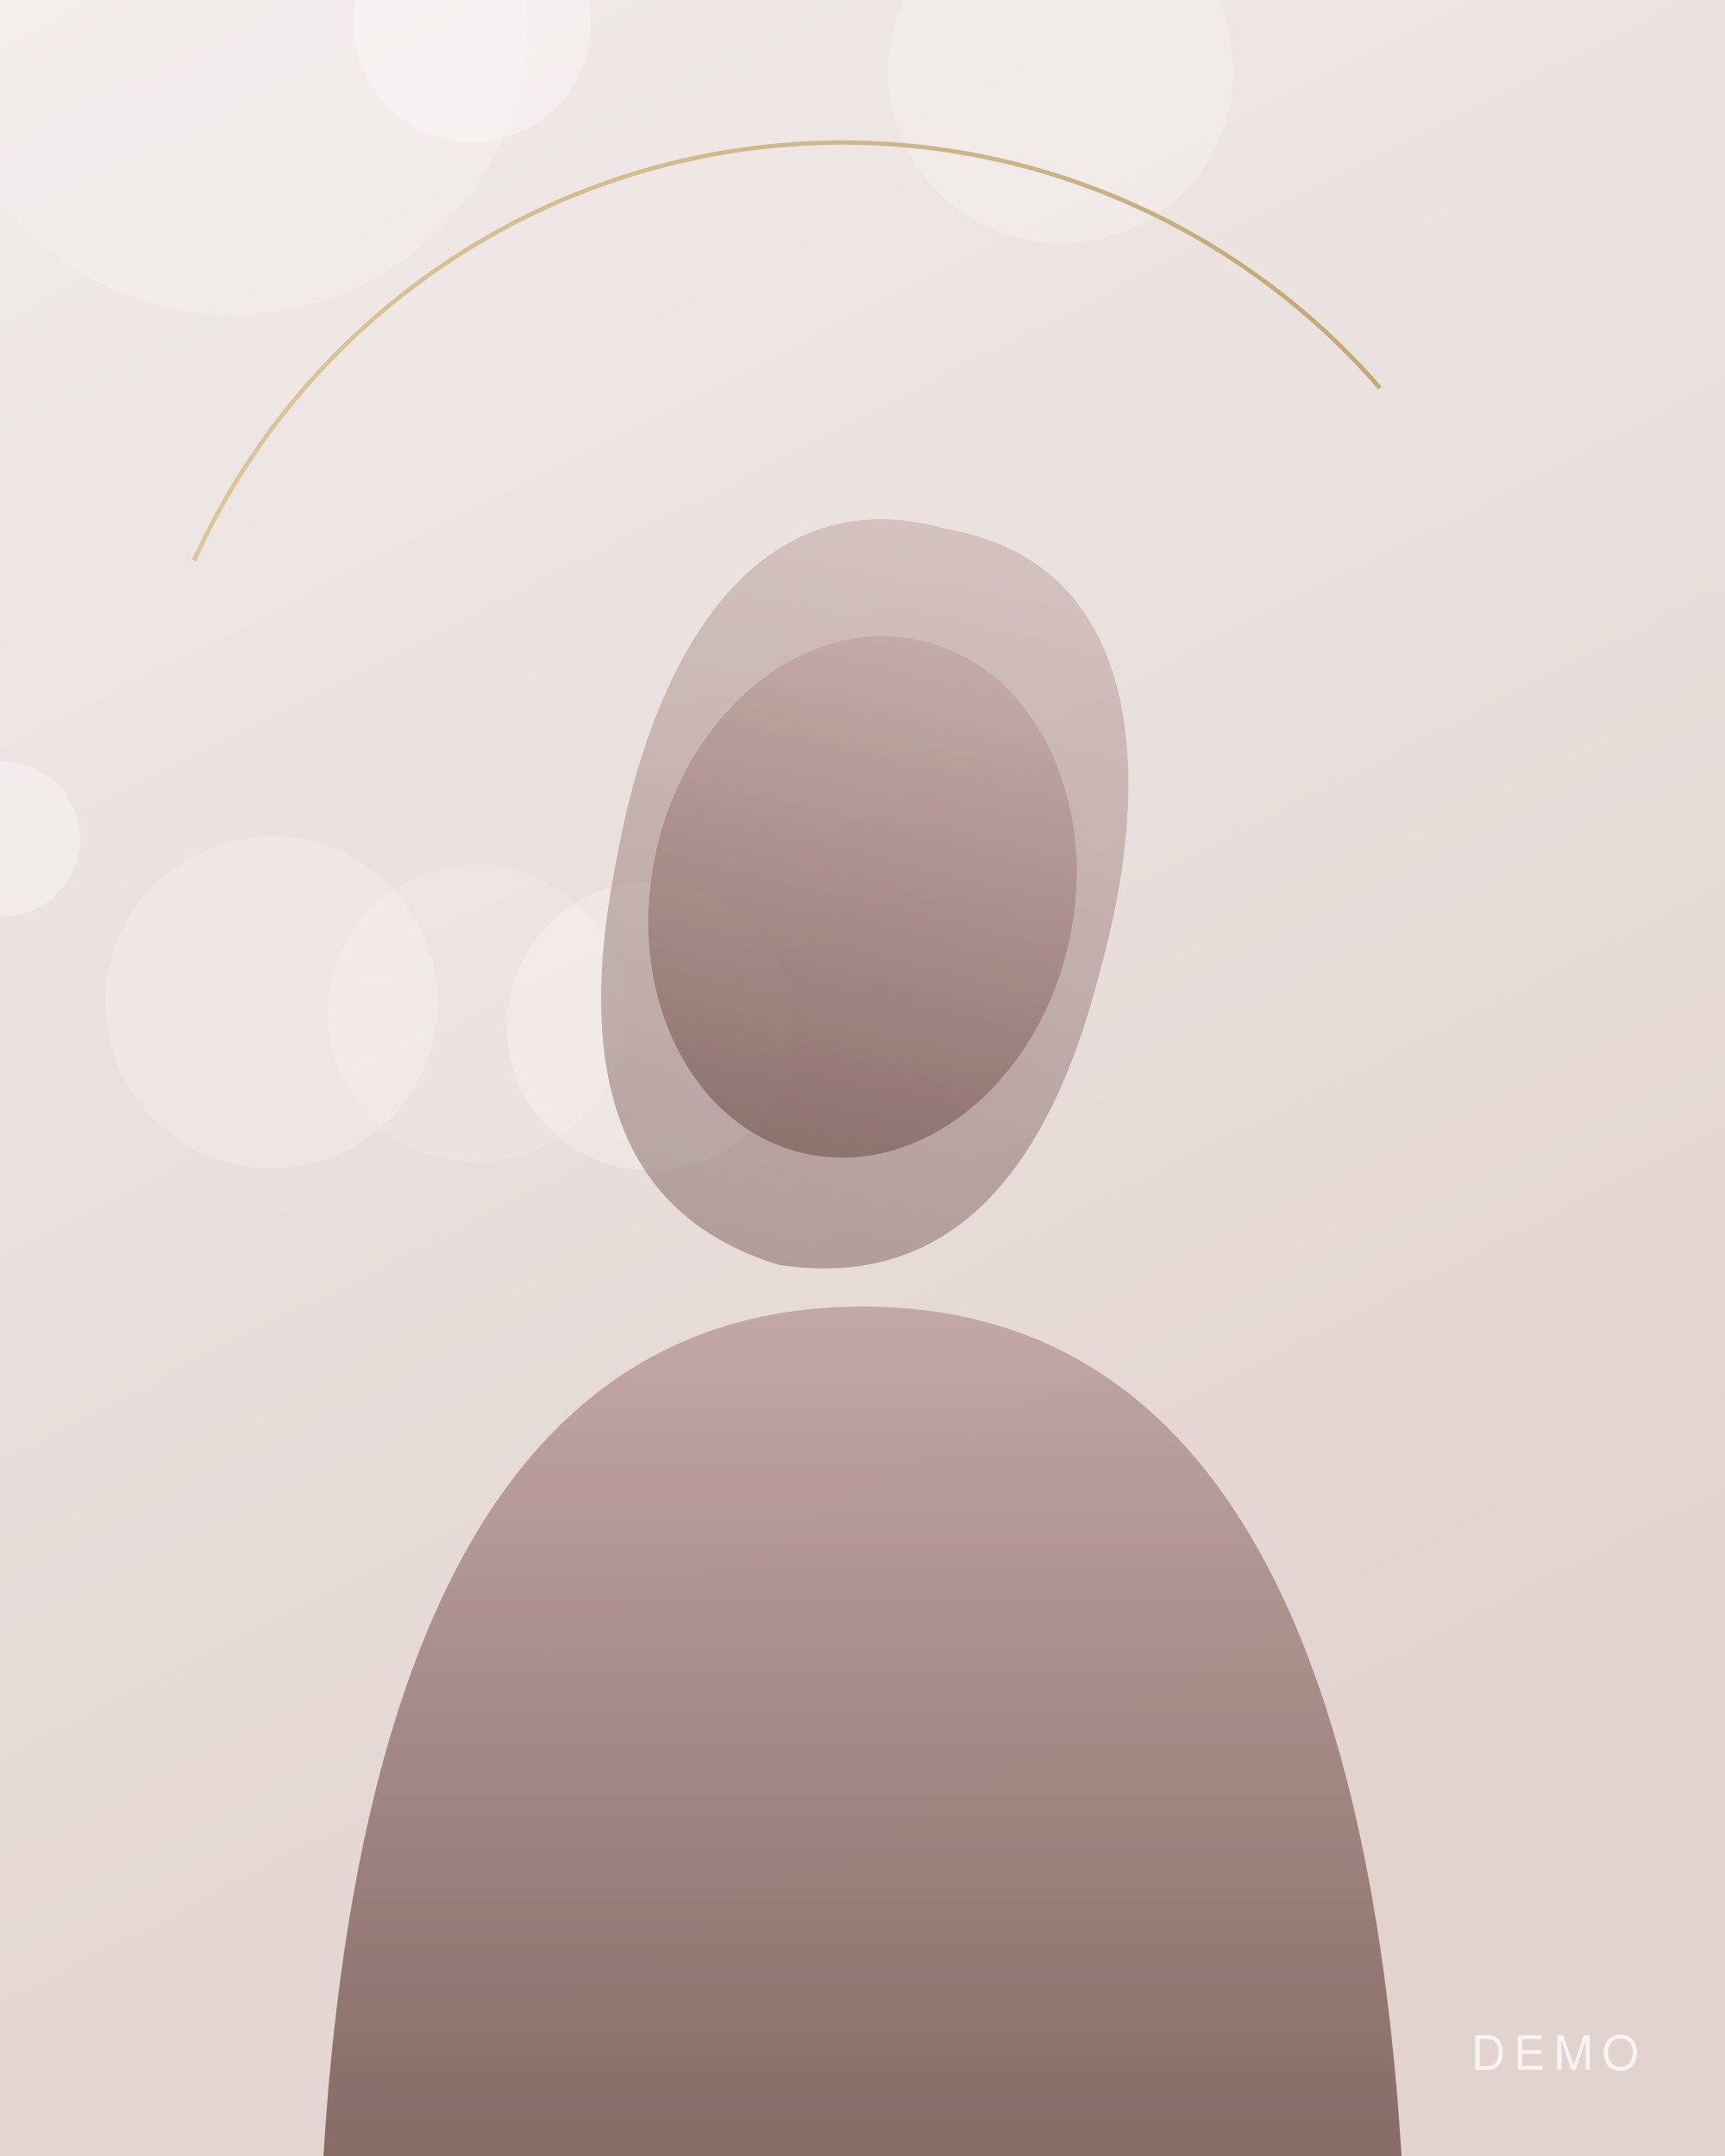
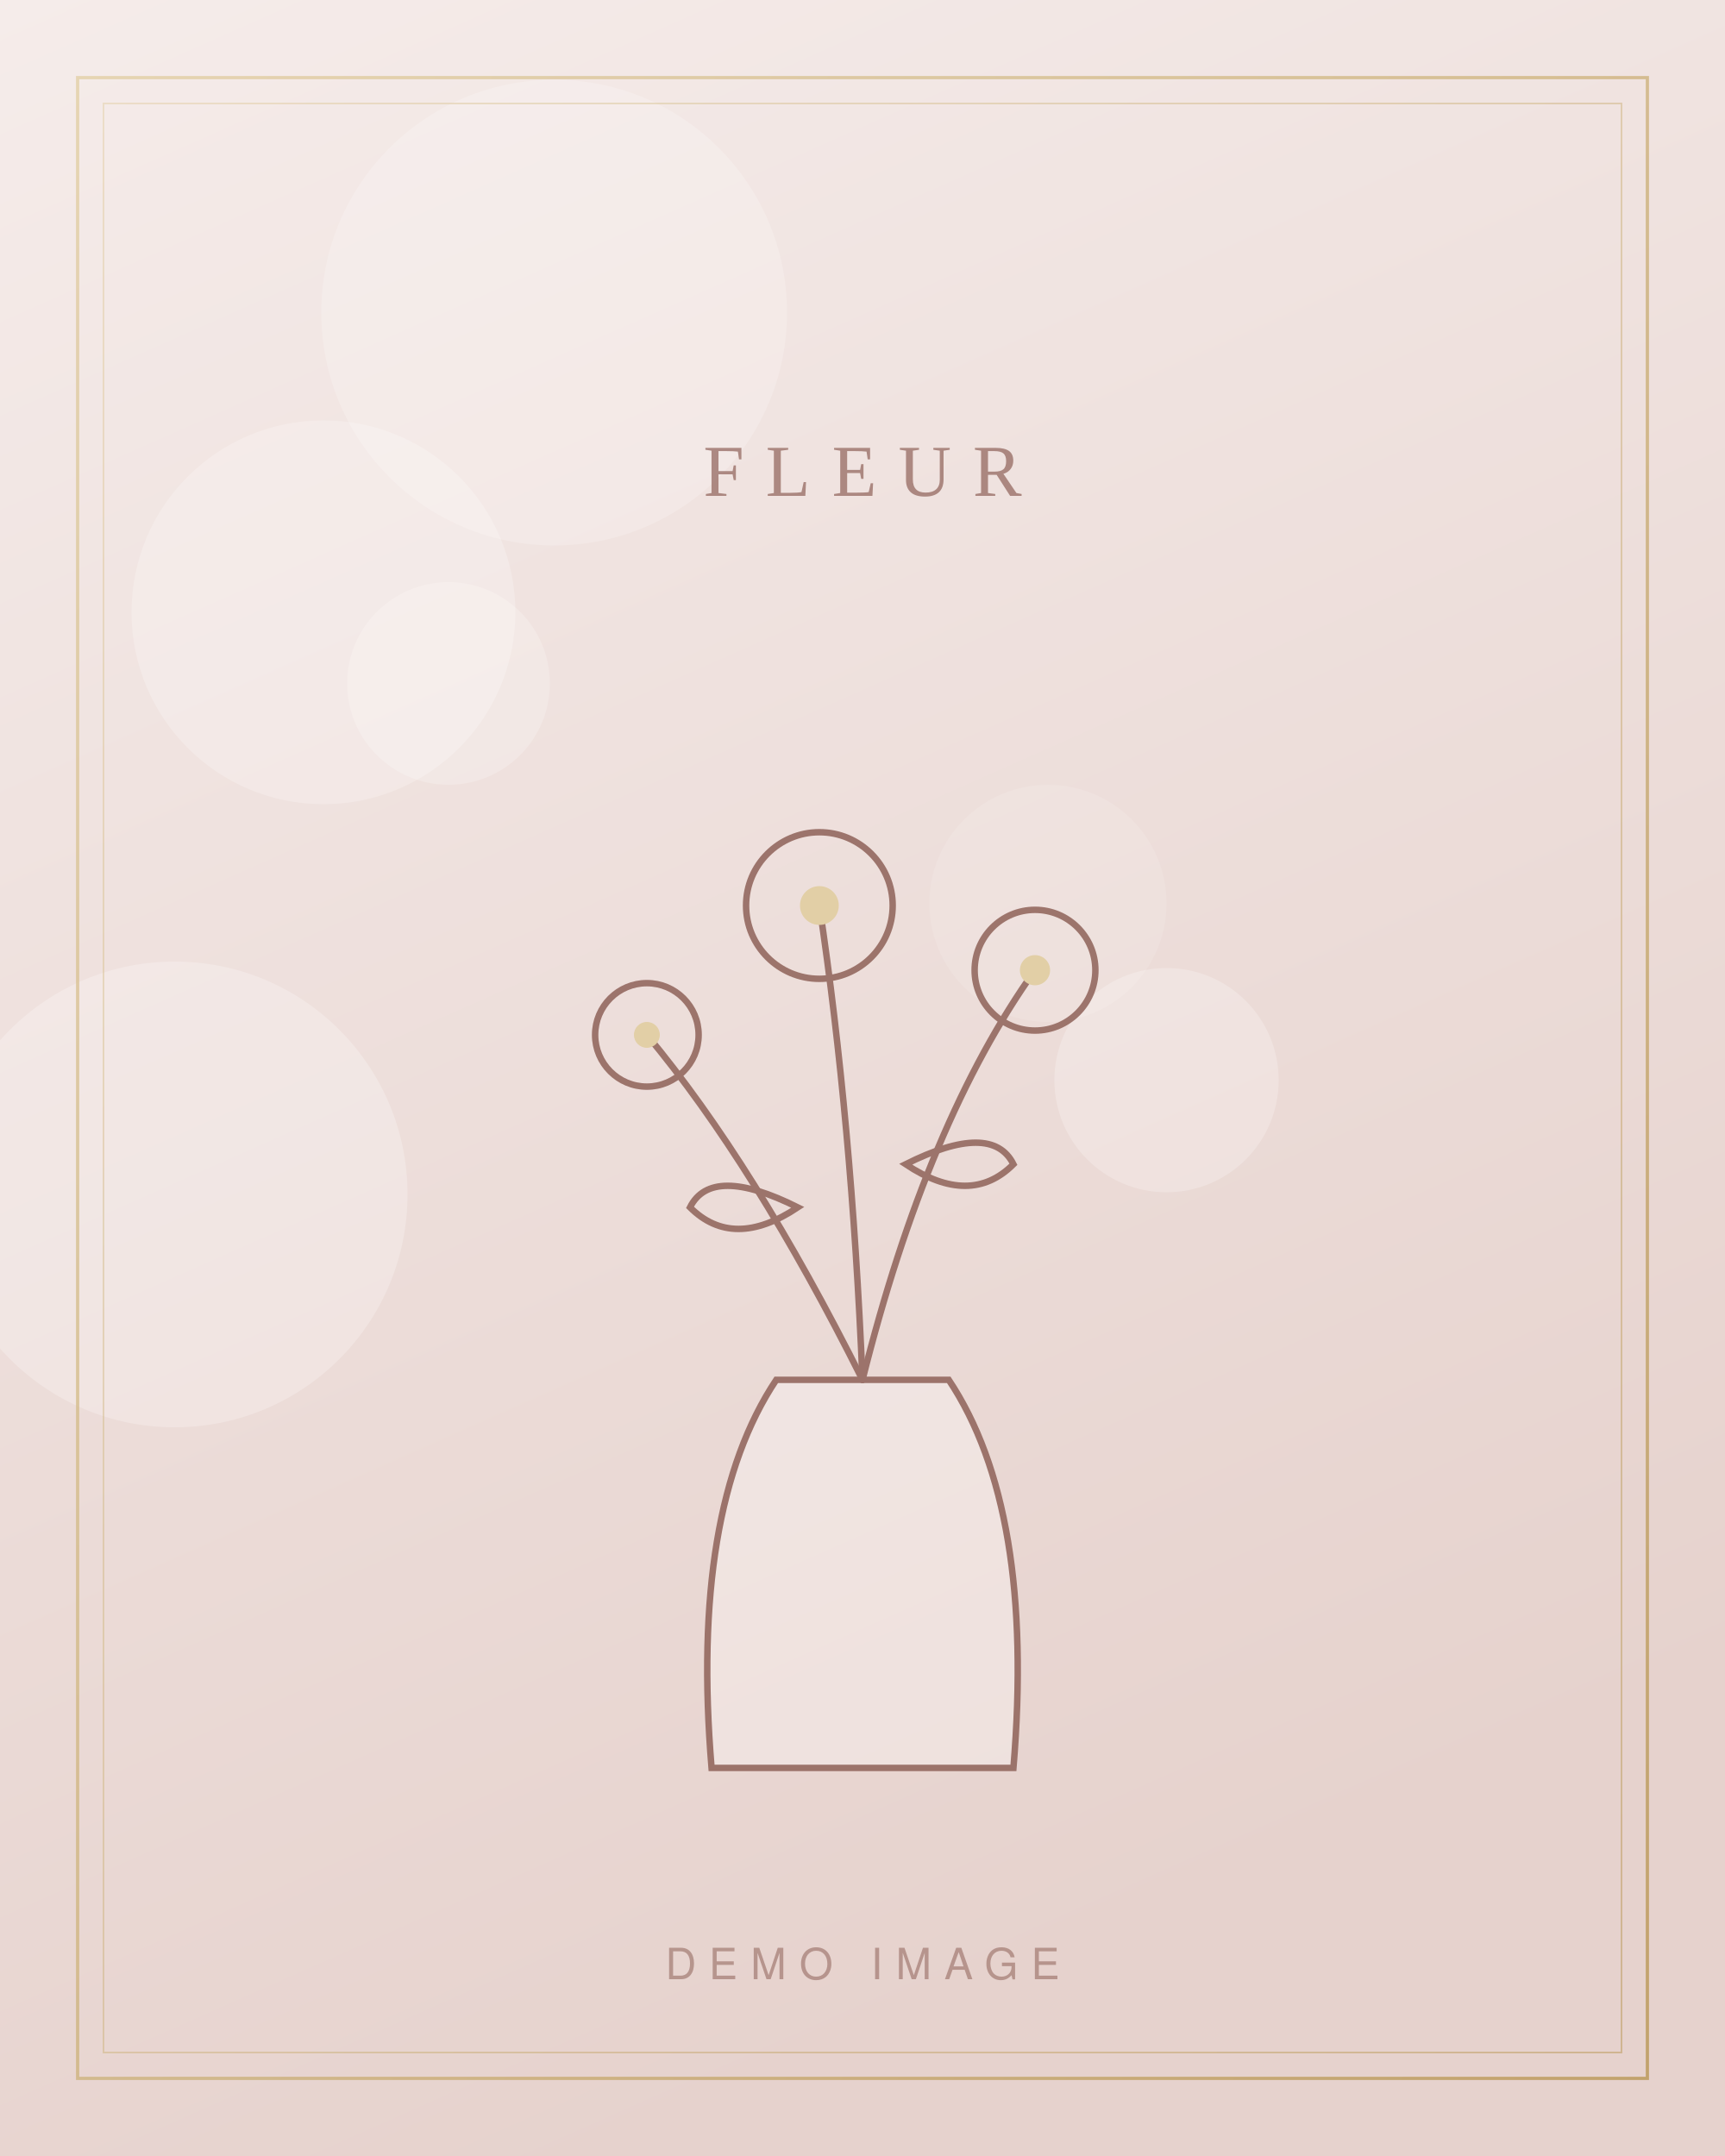
<svg xmlns="http://www.w3.org/2000/svg" viewBox="0 0 800 1000" width="800" height="1000">
  <defs>
-     <linearGradient id="bg" x1="0" y1="0" x2="0.4" y2="1">
-       <stop offset="0" stop-color="#F1ECEA" />
-       <stop offset="1" stop-color="#E2D3CF" />
+     <linearGradient id="bg" x1="0" y1="0" x2="0.35" y2="1">
+       <stop offset="0" stop-color="#F5ECEA" />
+       <stop offset="1" stop-color="#E6D2CD" />
    </linearGradient>
-     <linearGradient id="fig" x1="0" y1="0" x2="0" y2="1">
-       <stop offset="0" stop-color="#BFA3A0" />
-       <stop offset="1" stop-color="#7D5F5B" />
-     </linearGradient>
-     <linearGradient id="gold" x1="0" y1="0" x2="1" y2="0">
-       <stop offset="0" stop-color="#D7BE88" />
-       <stop offset="1" stop-color="#B89B5E" />
+     <linearGradient id="gold" x1="0" y1="0" x2="1" y2="1">
+       <stop offset="0" stop-color="#E2CFA6" />
+       <stop offset="1" stop-color="#B99755" />
    </linearGradient>
  </defs>
  <rect width="800" height="1000" fill="url(#bg)" />
-   <circle cx="1" cy="389" r="36" fill="#FFFFFF" opacity="0.34" />
-   <circle cx="108" cy="10" r="136" fill="#FFFFFF" opacity="0.16" />
-   <circle cx="221" cy="470" r="69" fill="#FFFFFF" opacity="0.13" />
-   <circle cx="492" cy="33" r="80" fill="#FFFFFF" opacity="0.23" />
-   <circle cx="302" cy="476" r="67" fill="#FFFFFF" opacity="0.26" />
-   <circle cx="219" cy="11" r="55" fill="#FFFFFF" opacity="0.32" />
-   <circle cx="126" cy="465" r="77" fill="#FFFFFF" opacity="0.21" />
-   <g transform="rotate(12.8 400 416)" opacity="0.92">
-     <path d="M400 241 C 490 236, 520 326, 515 426 C 512 536, 470 586, 400 591 C 330 586, 288 536, 285 426 C 280 326, 310 236, 400 241 Z" fill="url(#fig)" opacity="0.55" />
-     <ellipse cx="400" cy="416" rx="98" ry="122" fill="url(#fig)" opacity="0.85" />
+   <circle cx="81" cy="554" r="108" fill="#FFFFFF" opacity="0.24" />
+   <circle cx="208" cy="317" r="47" fill="#FFFFFF" opacity="0.20" />
+   <circle cx="486" cy="419" r="55" fill="#FFFFFF" opacity="0.11" />
+   <circle cx="257" cy="145" r="108" fill="#FFFFFF" opacity="0.19" />
+   <circle cx="541" cy="501" r="52" fill="#FFFFFF" opacity="0.23" />
+   <circle cx="150" cy="284" r="89" fill="#FFFFFF" opacity="0.22" />
+   <rect x="36" y="36" width="728" height="928" fill="none" stroke="url(#gold)" stroke-width="1.5" opacity="0.8" />
+   <rect x="48" y="48" width="704" height="904" fill="none" stroke="url(#gold)" stroke-width="0.8" opacity="0.5" />
+   <g stroke="#8E6158" stroke-width="3" fill="none" stroke-linecap="round" opacity="0.85">
+     <path d="M330 820 Q 320 700 360 640 L440 640 Q 480 700 470 820 Z" fill="#FFFFFF" fill-opacity="0.35" />
+     <path d="M400 640 Q 395 520 380 420" />
+     <path d="M400 640 Q 430 520 480 450" />
+     <path d="M400 640 Q 350 540 300 480" />
+     <path d="M380 420 m -34 0 a 34 34 0 1 0 68 0 a 34 34 0 1 0 -68 0" />
+     <path d="M480 450 m -28 0 a 28 28 0 1 0 56 0 a 28 28 0 1 0 -56 0" />
+     <path d="M300 480 m -24 0 a 24 24 0 1 0 48 0 a 24 24 0 1 0 -48 0" />
+     <path d="M420 540 Q 460 520 470 540 Q 450 560 420 540 Z" />
+     <path d="M370 560 Q 330 540 320 560 Q 340 580 370 560 Z" />
  </g>
-   <path d="M150 1000 C 170 676, 290 606, 400 606 C 510 606, 630 676, 650 1000 Z" fill="url(#fig)" opacity="0.9" />
-   <path d="M90 260 A 330 330 0 0 1 640 180" stroke="url(#gold)" stroke-width="2" fill="none" opacity="0.8" />
-   <text x="760" y="960" text-anchor="end" font-family="Helvetica, Arial, sans-serif" font-size="22" letter-spacing="4" fill="#FFFFFF" opacity="0.75">DEMO</text>
+   <circle cx="380" cy="420" r="9" fill="#E2CFA6" />
+   <circle cx="480" cy="450" r="7" fill="#E2CFA6" />
+   <circle cx="300" cy="480" r="6" fill="#E2CFA6" />
+   <text x="400" y="230" text-anchor="middle" font-family="Cormorant Garamond, 'Times New Roman', Georgia, serif" font-size="34" letter-spacing="10" fill="#8E6158" opacity="0.7">FLEUR</text>
+   <text x="400" y="918" text-anchor="middle" font-family="Helvetica, Arial, sans-serif" font-size="20" letter-spacing="6" fill="#8E6158" opacity="0.55">DEMO IMAGE</text>
</svg>
